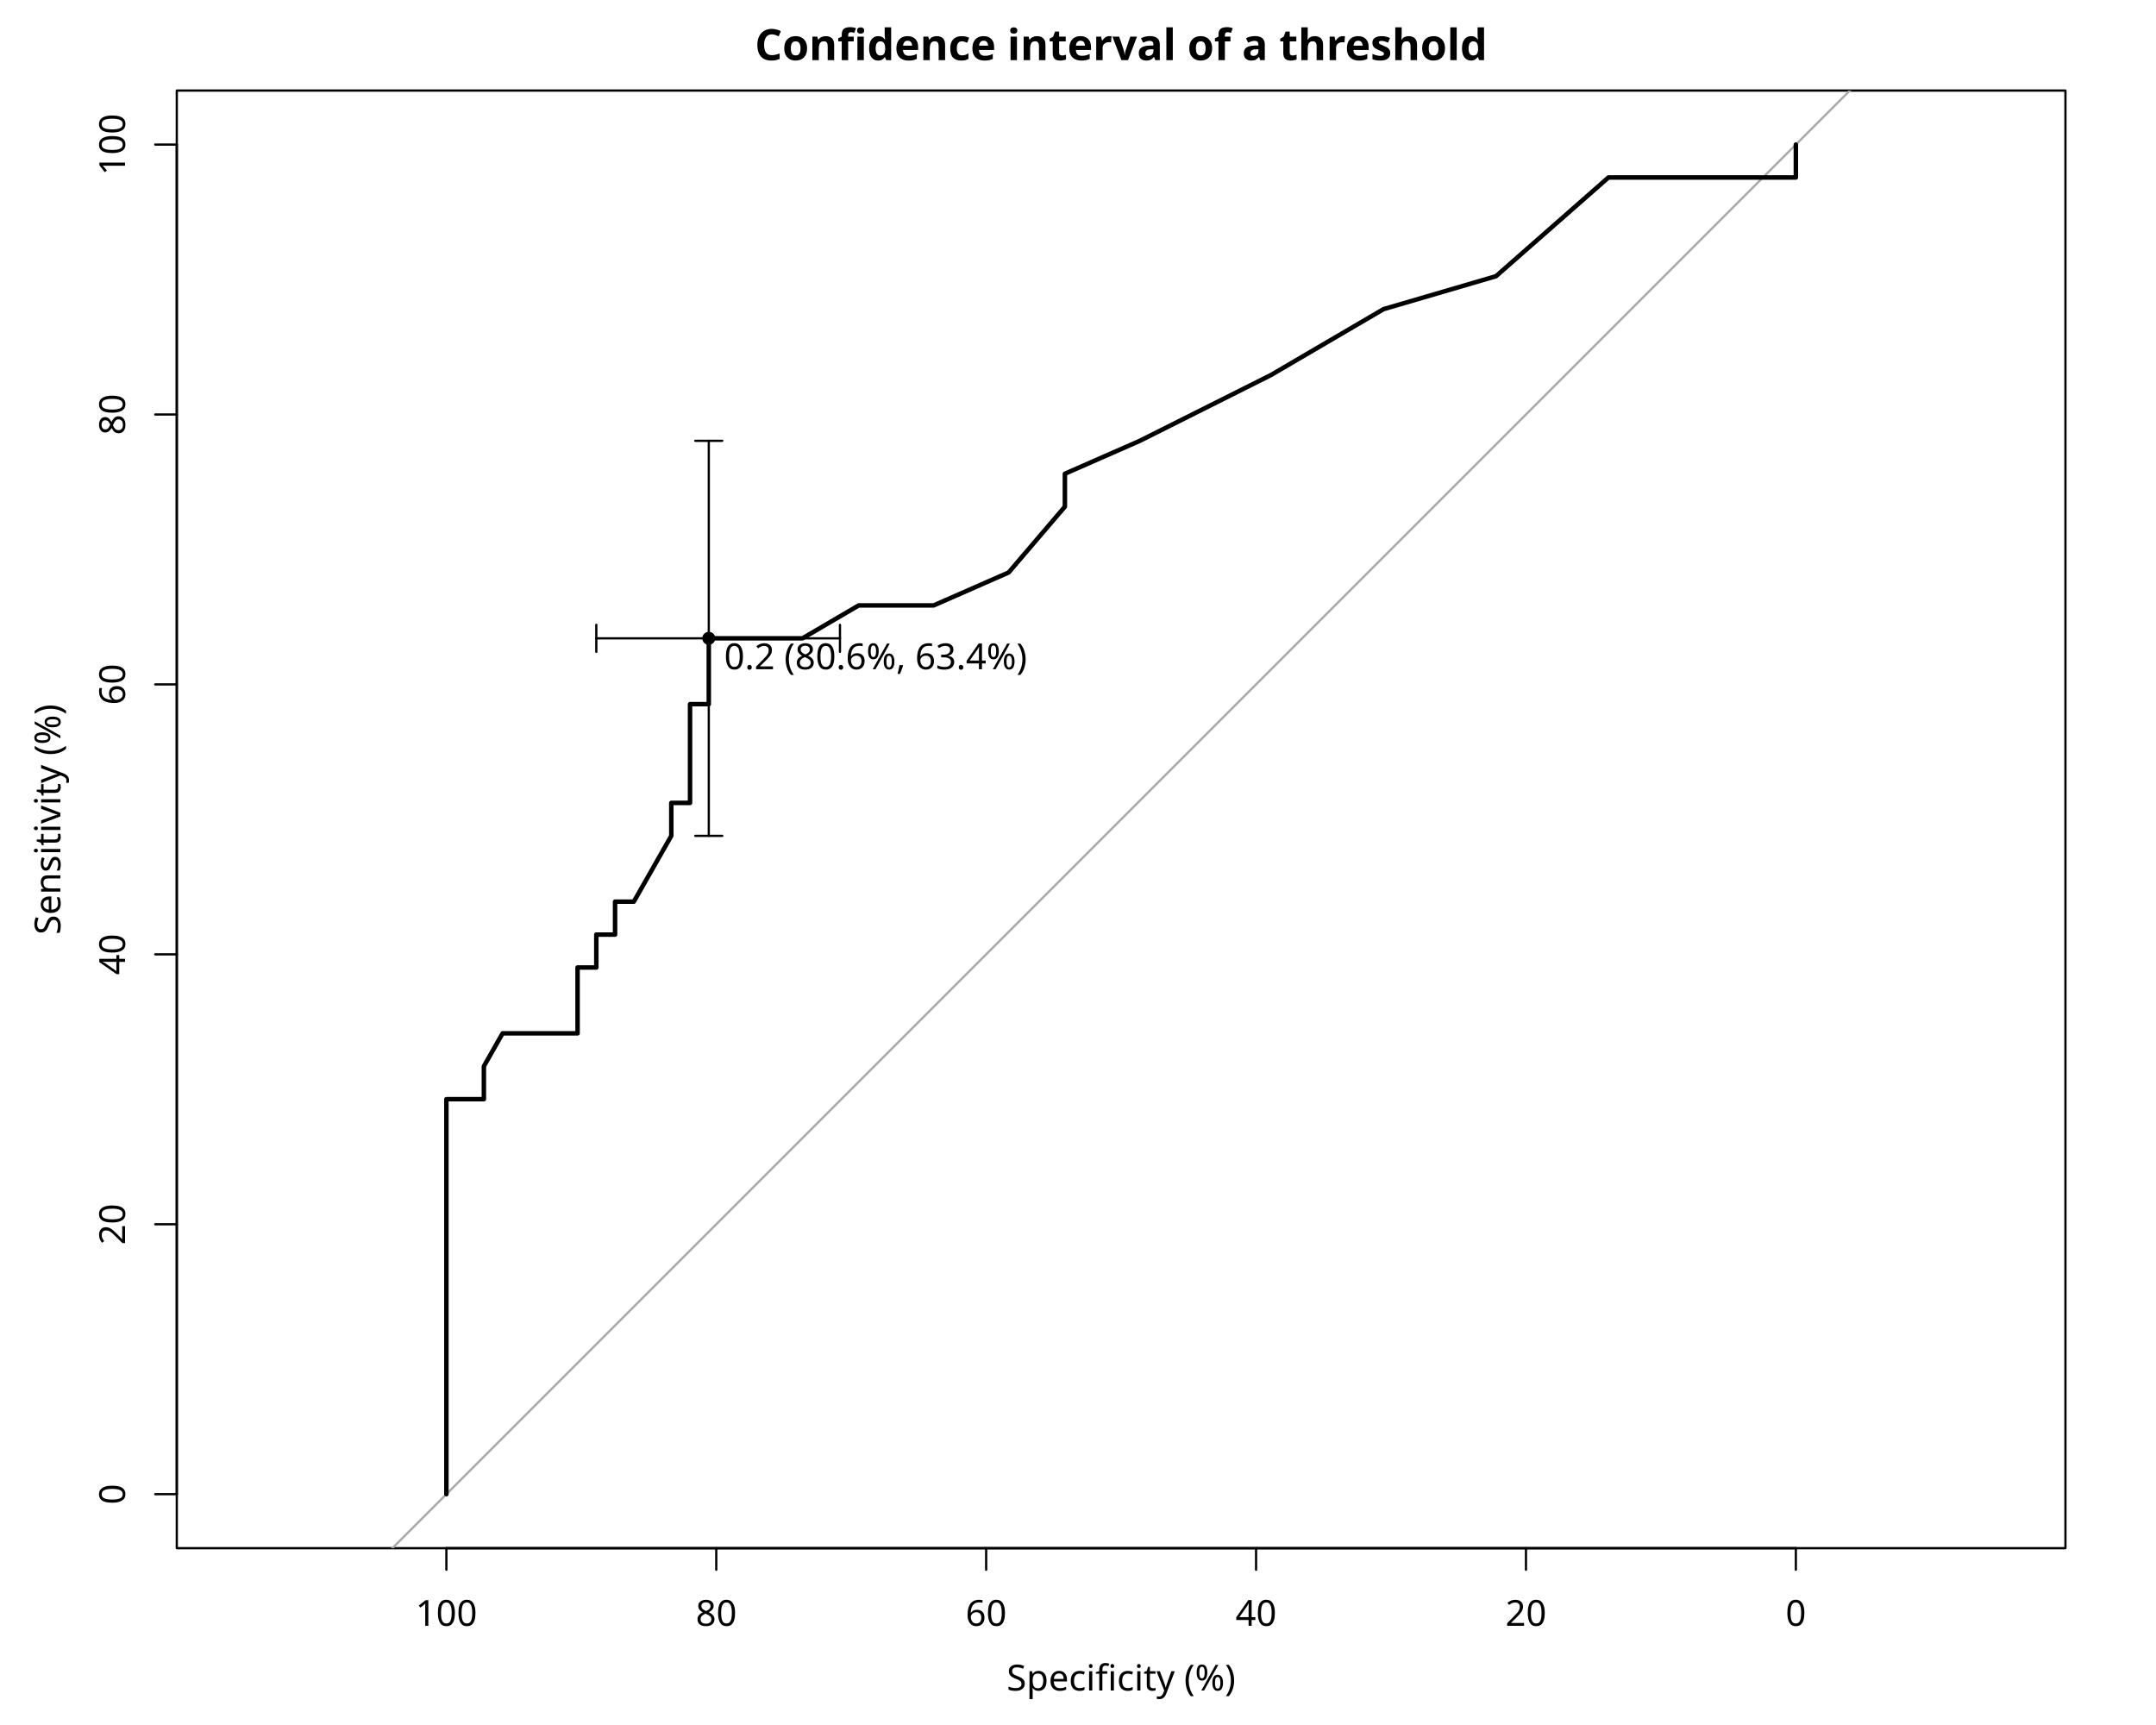
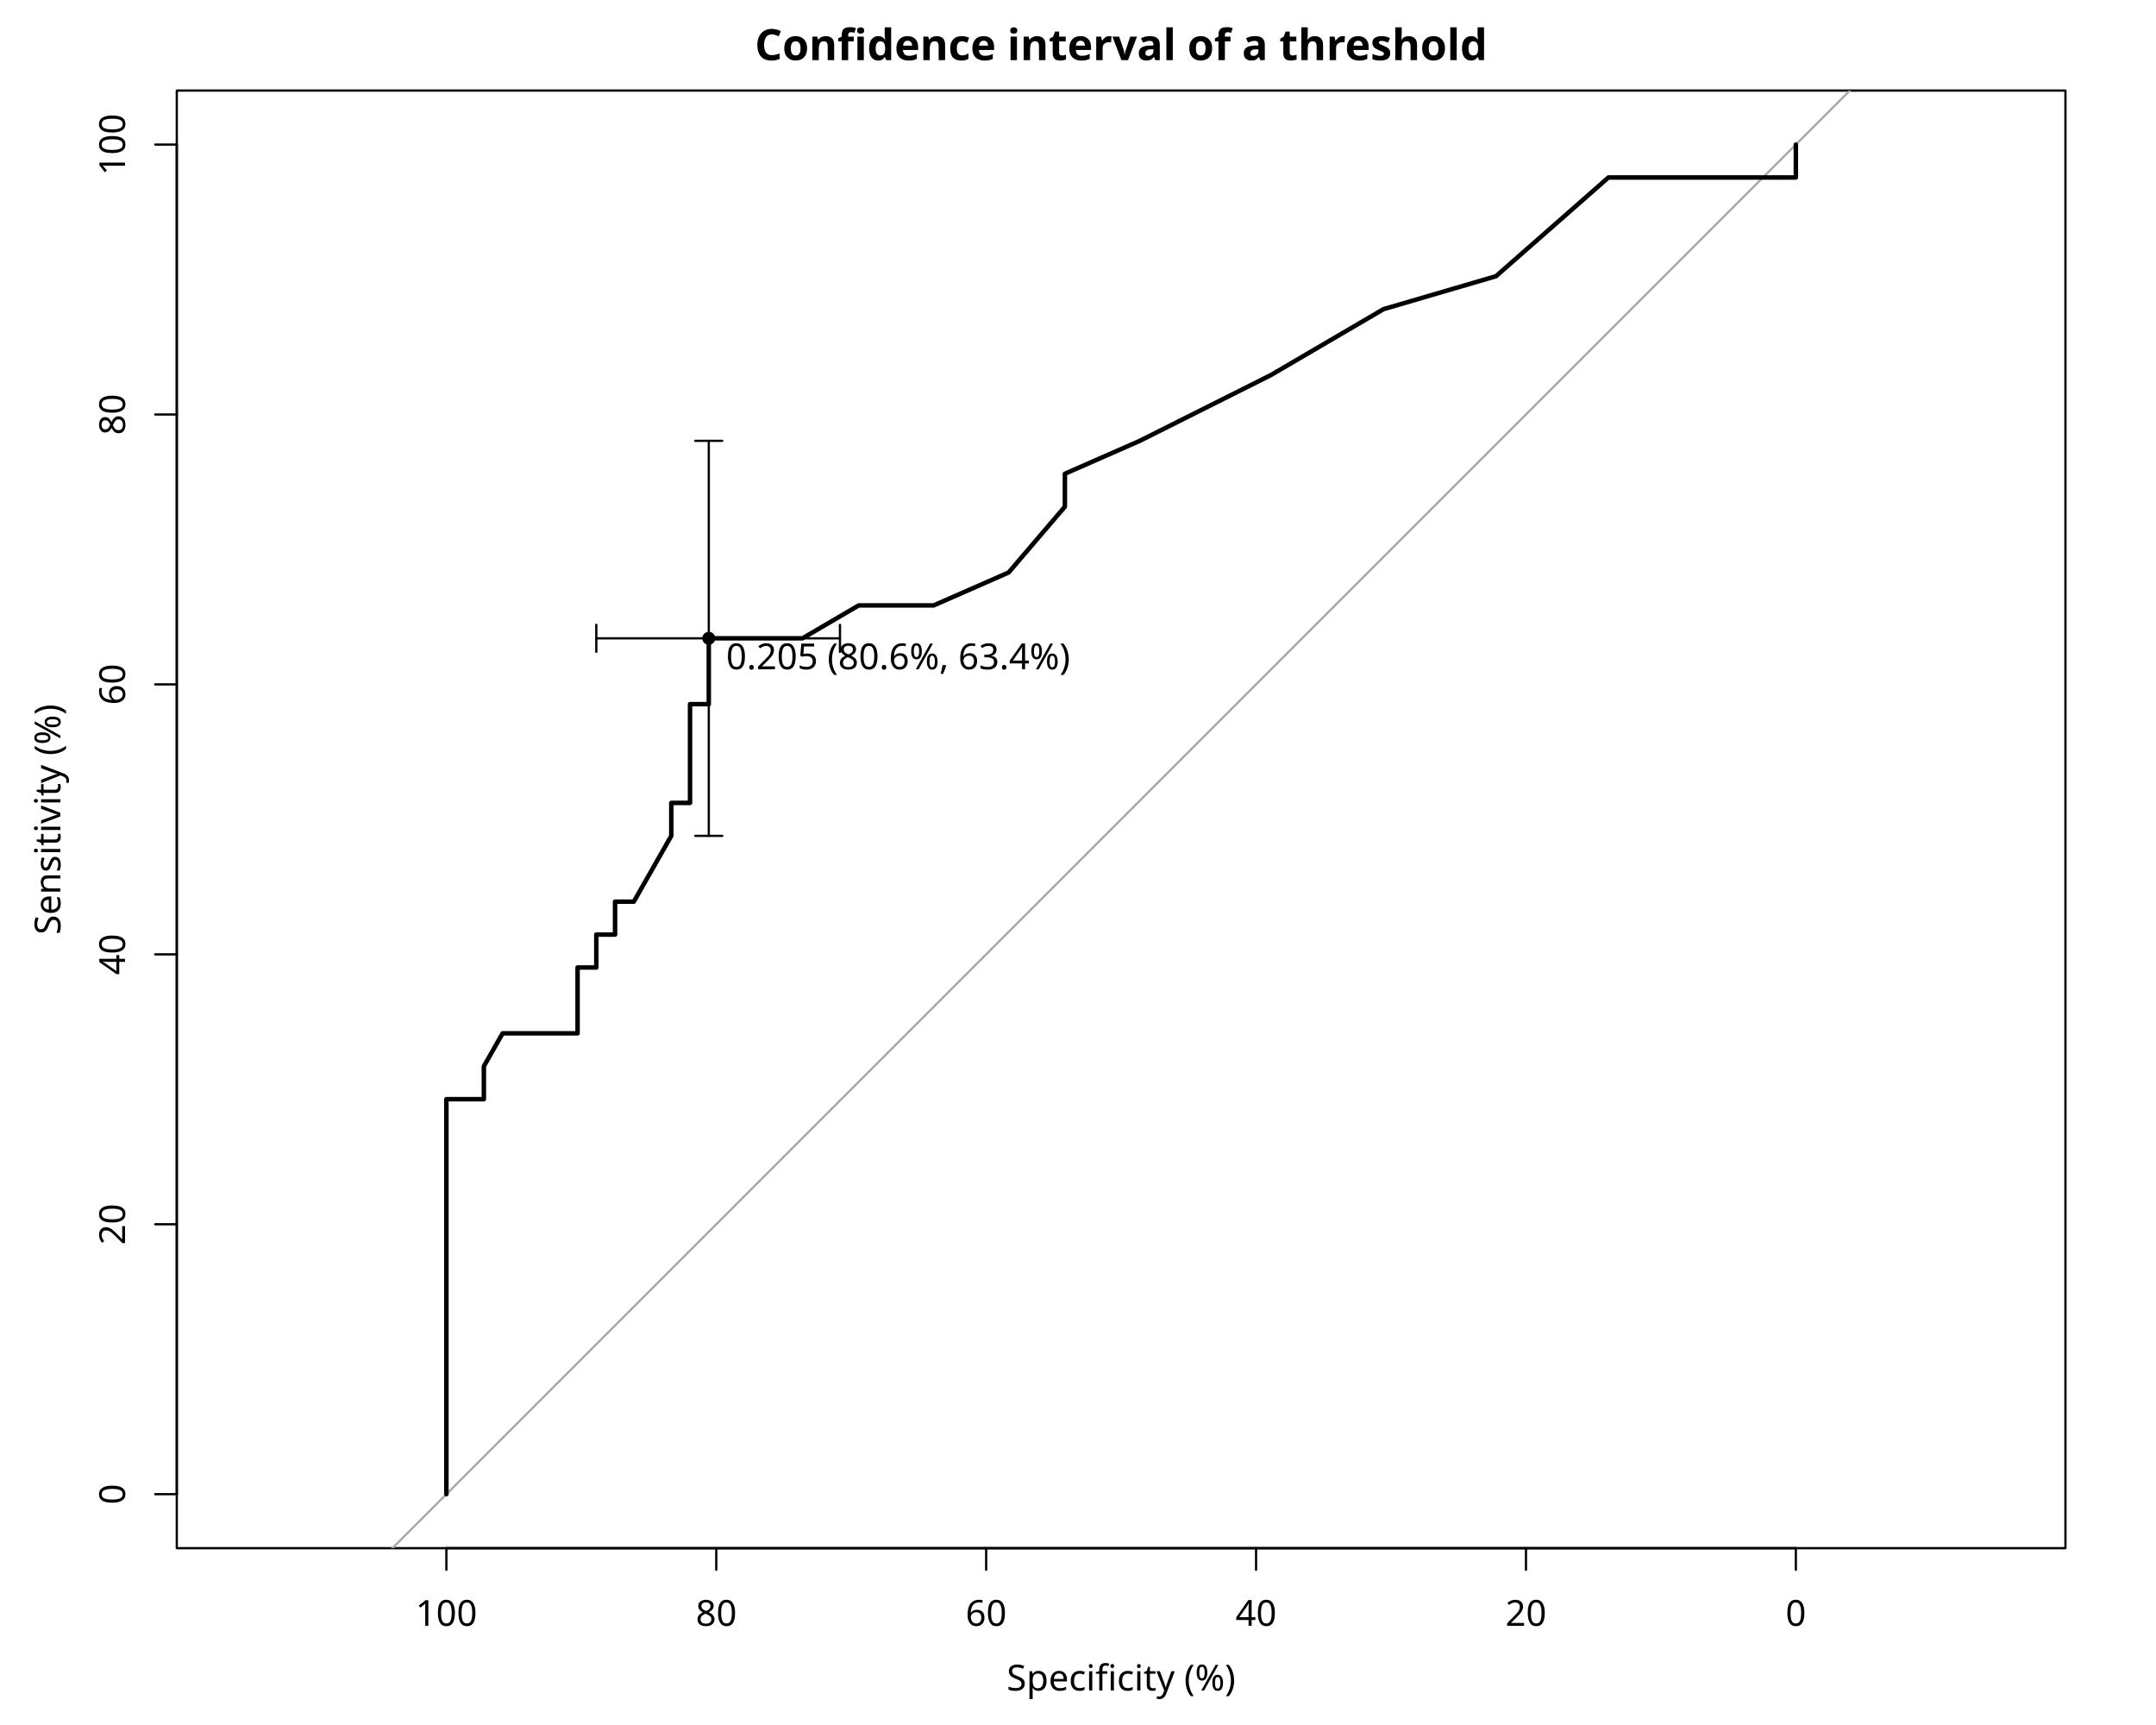
<svg xmlns="http://www.w3.org/2000/svg" class="svglite" data-engine-version="2.0" width="720.00pt" height="576.00pt" viewBox="0 0 720.00 576.00">
  <defs>
    <style type="text/css">
    .svglite line, .svglite polyline, .svglite polygon, .svglite path, .svglite rect, .svglite circle {
      fill: none;
      stroke: #000000;
      stroke-linecap: round;
      stroke-linejoin: round;
      stroke-miterlimit: 10.00;
    }
  </style>
  </defs>
  <rect width="100%" height="100%" style="stroke: none; fill: #FFFFFF;" />
  <defs>
    <clipPath id="cpMC4wMHw3MjAuMDB8MC4wMHw1NzYuMDA=">
      <rect x="0.00" y="0.00" width="720.00" height="576.00" />
    </clipPath>
  </defs>
  <g clip-path="url(#cpMC4wMHw3MjAuMDB8MC4wMHw1NzYuMDA=)">
    <text x="374.40" y="20.08" text-anchor="middle" style="font-size: 14.40px; font-weight: bold; font-family: sans;" textLength="214.55px" lengthAdjust="spacingAndGlyphs">Confidence interval of a threshold</text>
    <text x="374.40" y="564.48" text-anchor="middle" style="font-size: 12.00px; font-family: sans;" textLength="76.02px" lengthAdjust="spacingAndGlyphs">Specificity (%)</text>
    <text transform="translate(20.16,273.60) rotate(-90)" text-anchor="middle" style="font-size: 12.00px; font-family: sans;" textLength="76.02px" lengthAdjust="spacingAndGlyphs">Sensitivity (%)</text>
    <polygon points="59.04,516.96 689.76,516.96 689.76,30.24 59.04,30.24 " style="stroke-width: 0.75; fill: none;" />
    <line x1="599.73" y1="516.96" x2="149.07" y2="516.96" style="stroke-width: 0.75;" />
    <line x1="599.73" y1="516.96" x2="599.73" y2="524.16" style="stroke-width: 0.75;" />
    <line x1="509.60" y1="516.96" x2="509.60" y2="524.16" style="stroke-width: 0.75;" />
    <line x1="419.47" y1="516.96" x2="419.47" y2="524.16" style="stroke-width: 0.75;" />
    <line x1="329.33" y1="516.96" x2="329.33" y2="524.16" style="stroke-width: 0.75;" />
    <line x1="239.20" y1="516.96" x2="239.20" y2="524.16" style="stroke-width: 0.75;" />
    <line x1="149.07" y1="516.96" x2="149.07" y2="524.16" style="stroke-width: 0.75;" />
    <text x="149.07" y="542.88" text-anchor="middle" style="font-size: 12.00px; font-family: sans;" textLength="20.02px" lengthAdjust="spacingAndGlyphs">100</text>
    <text x="239.20" y="542.88" text-anchor="middle" style="font-size: 12.00px; font-family: sans;" textLength="13.35px" lengthAdjust="spacingAndGlyphs">80</text>
    <text x="329.33" y="542.88" text-anchor="middle" style="font-size: 12.00px; font-family: sans;" textLength="13.35px" lengthAdjust="spacingAndGlyphs">60</text>
    <text x="419.47" y="542.88" text-anchor="middle" style="font-size: 12.00px; font-family: sans;" textLength="13.35px" lengthAdjust="spacingAndGlyphs">40</text>
    <text x="509.60" y="542.88" text-anchor="middle" style="font-size: 12.00px; font-family: sans;" textLength="13.35px" lengthAdjust="spacingAndGlyphs">20</text>
    <text x="599.73" y="542.88" text-anchor="middle" style="font-size: 12.00px; font-family: sans;" textLength="6.67px" lengthAdjust="spacingAndGlyphs">0</text>
    <line x1="59.04" y1="498.93" x2="59.04" y2="48.27" style="stroke-width: 0.75;" />
    <line x1="59.04" y1="498.93" x2="51.84" y2="498.93" style="stroke-width: 0.75;" />
    <line x1="59.04" y1="408.80" x2="51.84" y2="408.80" style="stroke-width: 0.75;" />
    <line x1="59.04" y1="318.67" x2="51.84" y2="318.67" style="stroke-width: 0.75;" />
    <line x1="59.04" y1="228.53" x2="51.84" y2="228.53" style="stroke-width: 0.75;" />
    <line x1="59.04" y1="138.40" x2="51.84" y2="138.40" style="stroke-width: 0.75;" />
    <line x1="59.04" y1="48.27" x2="51.84" y2="48.27" style="stroke-width: 0.75;" />
    <text transform="translate(41.76,498.93) rotate(-90)" text-anchor="middle" style="font-size: 12.00px; font-family: sans;" textLength="6.67px" lengthAdjust="spacingAndGlyphs">0</text>
    <text transform="translate(41.76,408.80) rotate(-90)" text-anchor="middle" style="font-size: 12.00px; font-family: sans;" textLength="13.35px" lengthAdjust="spacingAndGlyphs">20</text>
    <text transform="translate(41.76,318.67) rotate(-90)" text-anchor="middle" style="font-size: 12.00px; font-family: sans;" textLength="13.35px" lengthAdjust="spacingAndGlyphs">40</text>
    <text transform="translate(41.76,228.53) rotate(-90)" text-anchor="middle" style="font-size: 12.00px; font-family: sans;" textLength="13.35px" lengthAdjust="spacingAndGlyphs">60</text>
    <text transform="translate(41.76,138.40) rotate(-90)" text-anchor="middle" style="font-size: 12.00px; font-family: sans;" textLength="13.35px" lengthAdjust="spacingAndGlyphs">80</text>
    <text transform="translate(41.76,48.27) rotate(-90)" text-anchor="middle" style="font-size: 12.00px; font-family: sans;" textLength="20.02px" lengthAdjust="spacingAndGlyphs">100</text>
  </g>
  <defs>
    <clipPath id="cpNTkuMDR8Njg5Ljc2fDMwLjI0fDUxNi45Ng==">
      <rect x="59.04" y="30.24" width="630.72" height="486.72" />
    </clipPath>
  </defs>
  <g clip-path="url(#cpNTkuMDR8Njg5Ljc2fDMwLjI0fDUxNi45Ng==)">
    <line x1="59.04" y1="588.96" x2="689.76" y2="-41.76" style="stroke-width: 0.75; stroke: #A9A9A9;" />
    <polyline points="599.73,48.27 599.73,59.26 568.44,59.26 549.66,59.26 537.14,59.26 499.59,92.23 462.03,103.23 424.47,125.21 380.66,147.19 355.62,158.19 355.62,169.18 336.84,191.16 311.81,202.15 286.77,202.15 267.99,213.14 255.47,213.14 249.21,213.14 236.70,213.14 236.70,224.14 236.70,235.13 230.44,235.13 230.44,246.12 230.44,257.11 230.44,268.10 224.18,268.10 224.18,279.10 217.92,290.09 211.66,301.08 205.40,301.08 205.40,312.07 199.14,312.07 199.14,323.06 192.88,323.06 192.88,345.05 186.62,345.05 180.36,345.05 167.84,345.05 161.59,356.04 161.59,367.03 149.07,367.03 149.07,378.02 149.07,389.01 149.07,400.01 149.07,411.00 149.07,432.98 149.07,443.97 149.07,454.97 149.07,465.96 149.07,476.95 149.07,487.94 149.07,498.93 " style="stroke-width: 1.50;" />
    <line x1="236.70" y1="279.10" x2="236.70" y2="147.19" style="stroke-width: 0.75;" />
    <line x1="241.20" y1="279.10" x2="232.19" y2="279.10" style="stroke-width: 0.75;" />
    <line x1="241.20" y1="147.19" x2="232.19" y2="147.19" style="stroke-width: 0.75;" />
    <line x1="280.51" y1="213.14" x2="199.14" y2="213.14" style="stroke-width: 0.75;" />
    <line x1="280.51" y1="208.64" x2="280.51" y2="217.65" style="stroke-width: 0.75;" />
    <line x1="199.14" y1="208.64" x2="199.14" y2="217.65" style="stroke-width: 0.75;" />
    <circle cx="236.70" cy="213.14" r="1.80" style="stroke-width: 0.75; fill: #000000;" />
-     <text x="241.83" y="223.47" style="font-size: 12.00px; font-family: sans;" textLength="102.73px" lengthAdjust="spacingAndGlyphs">0.2 (80.6%, 63.4%)</text>
+     <text x="242.50" y="223.47" style="font-size: 12.00px; font-family: sans;" textLength="116.08px" lengthAdjust="spacingAndGlyphs">0.205 (80.6%, 63.4%)</text>
  </g>
</svg>
